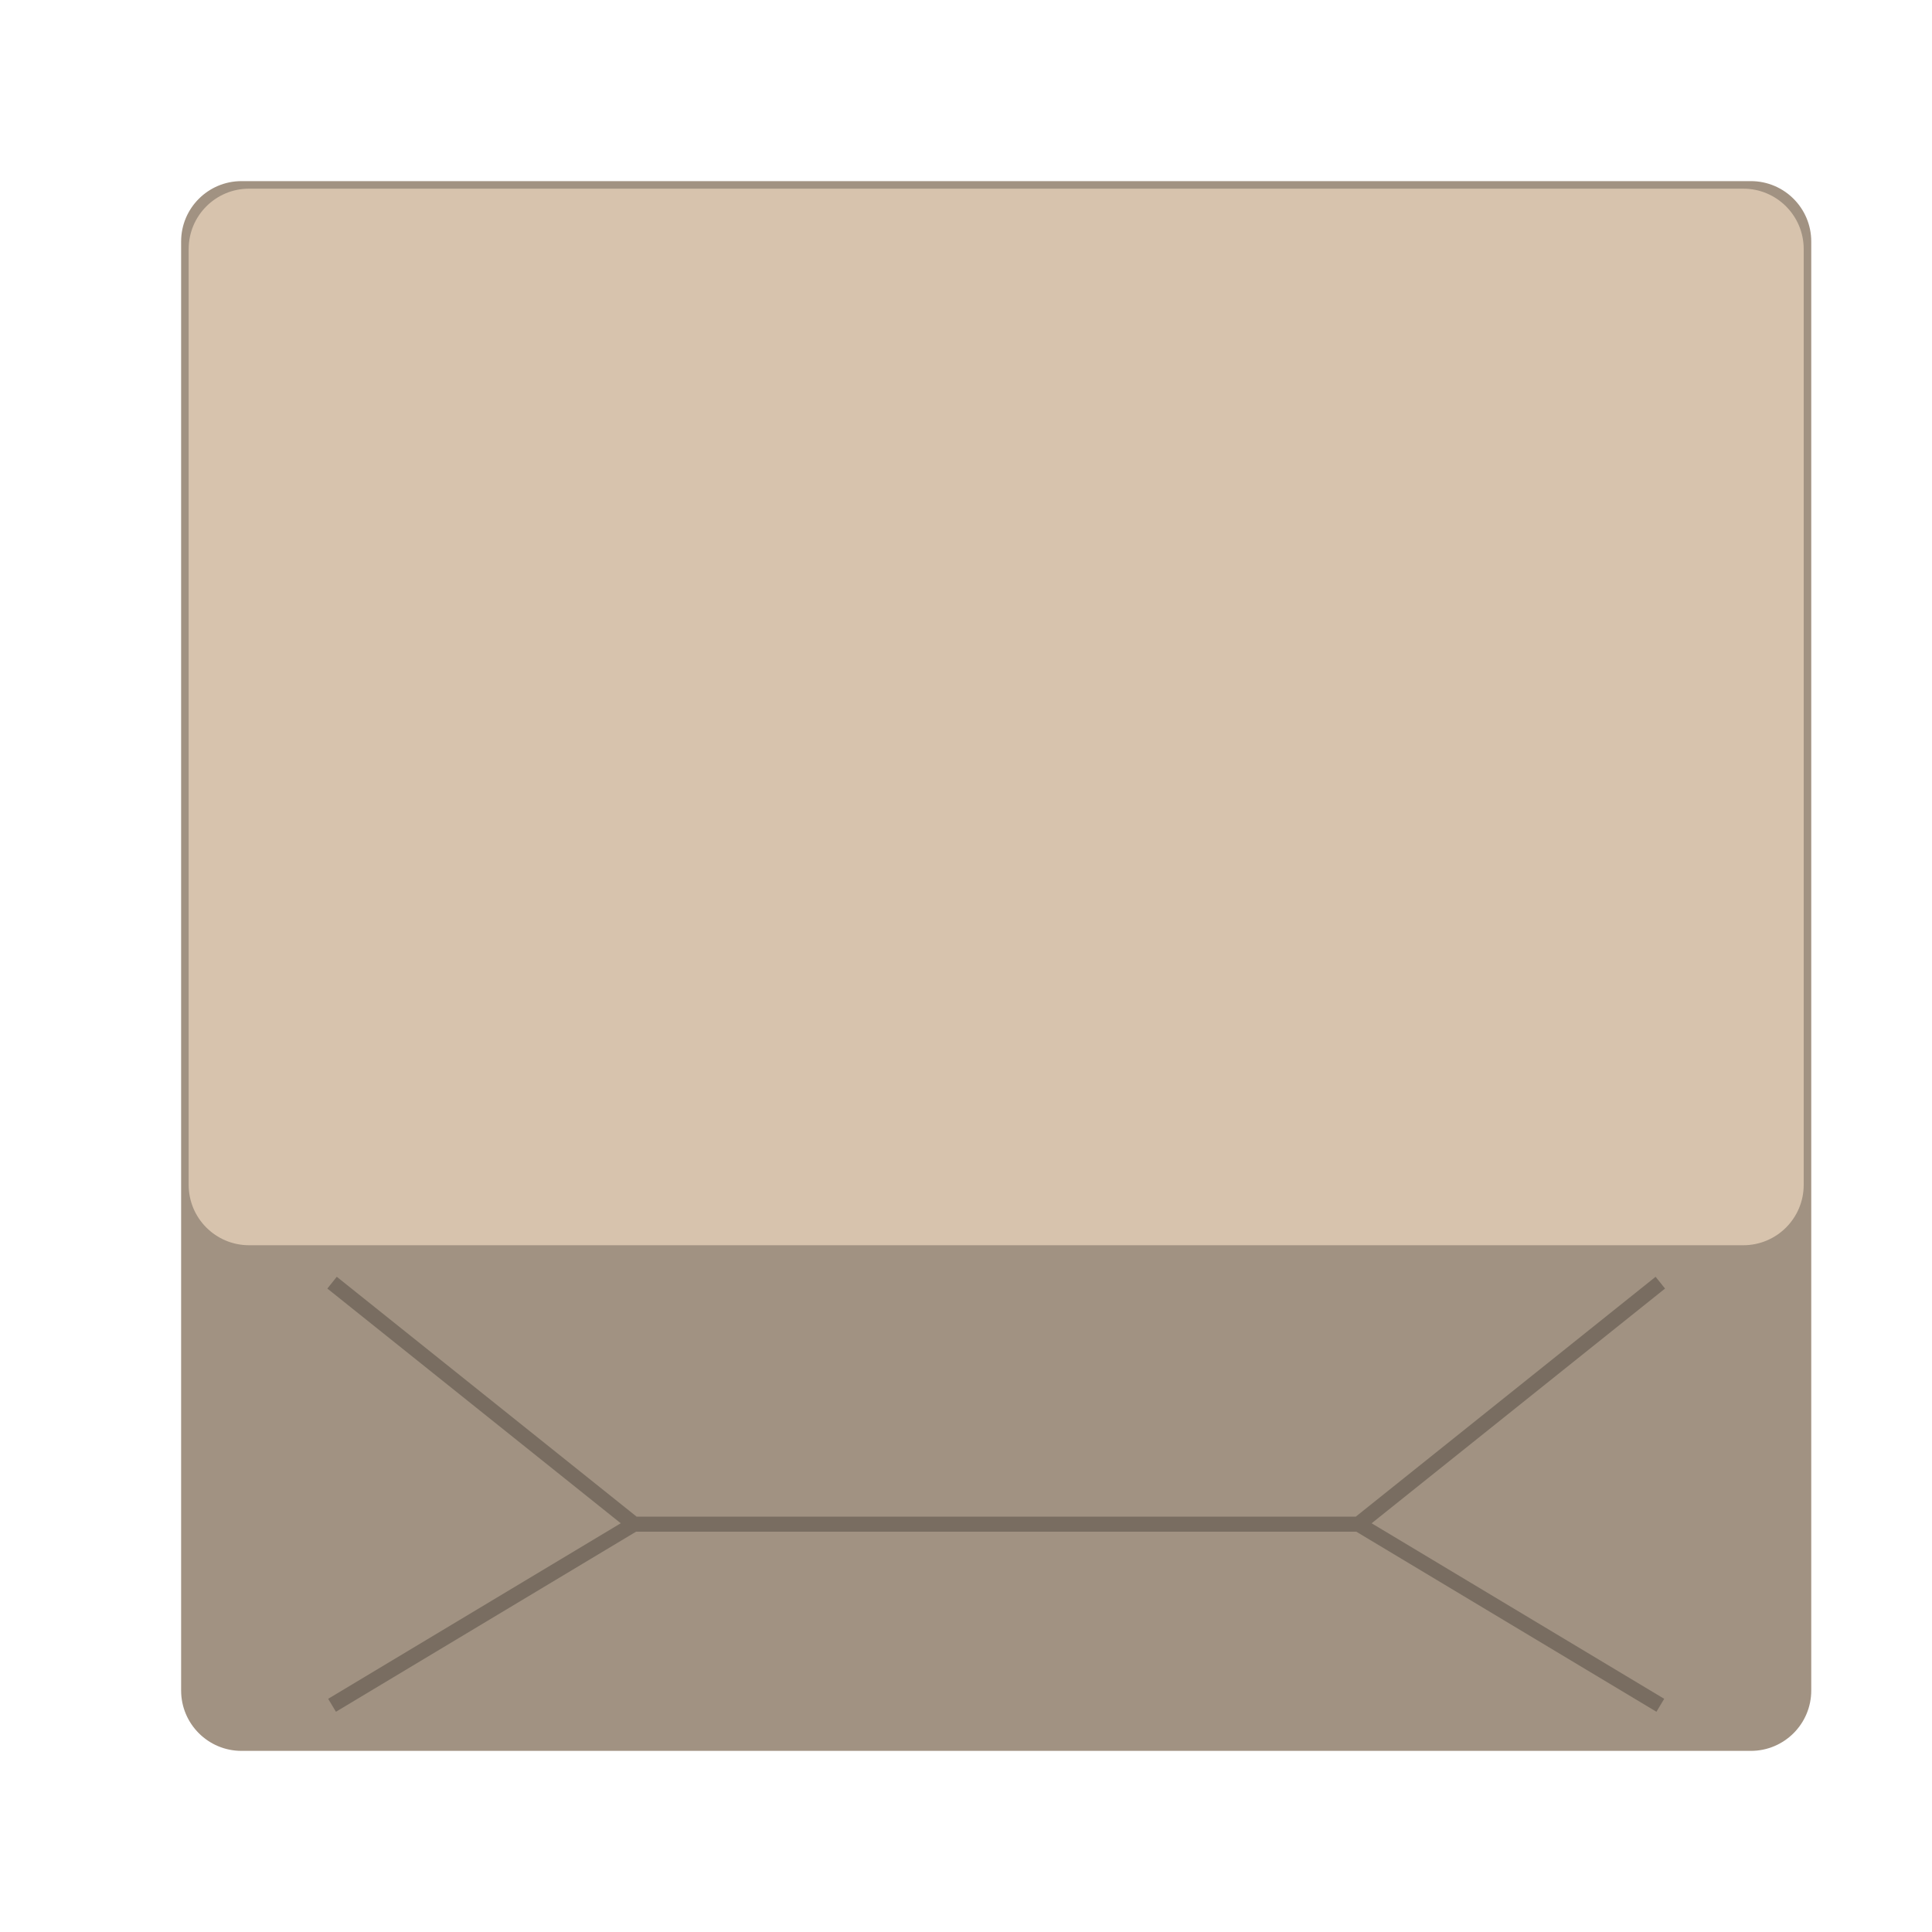
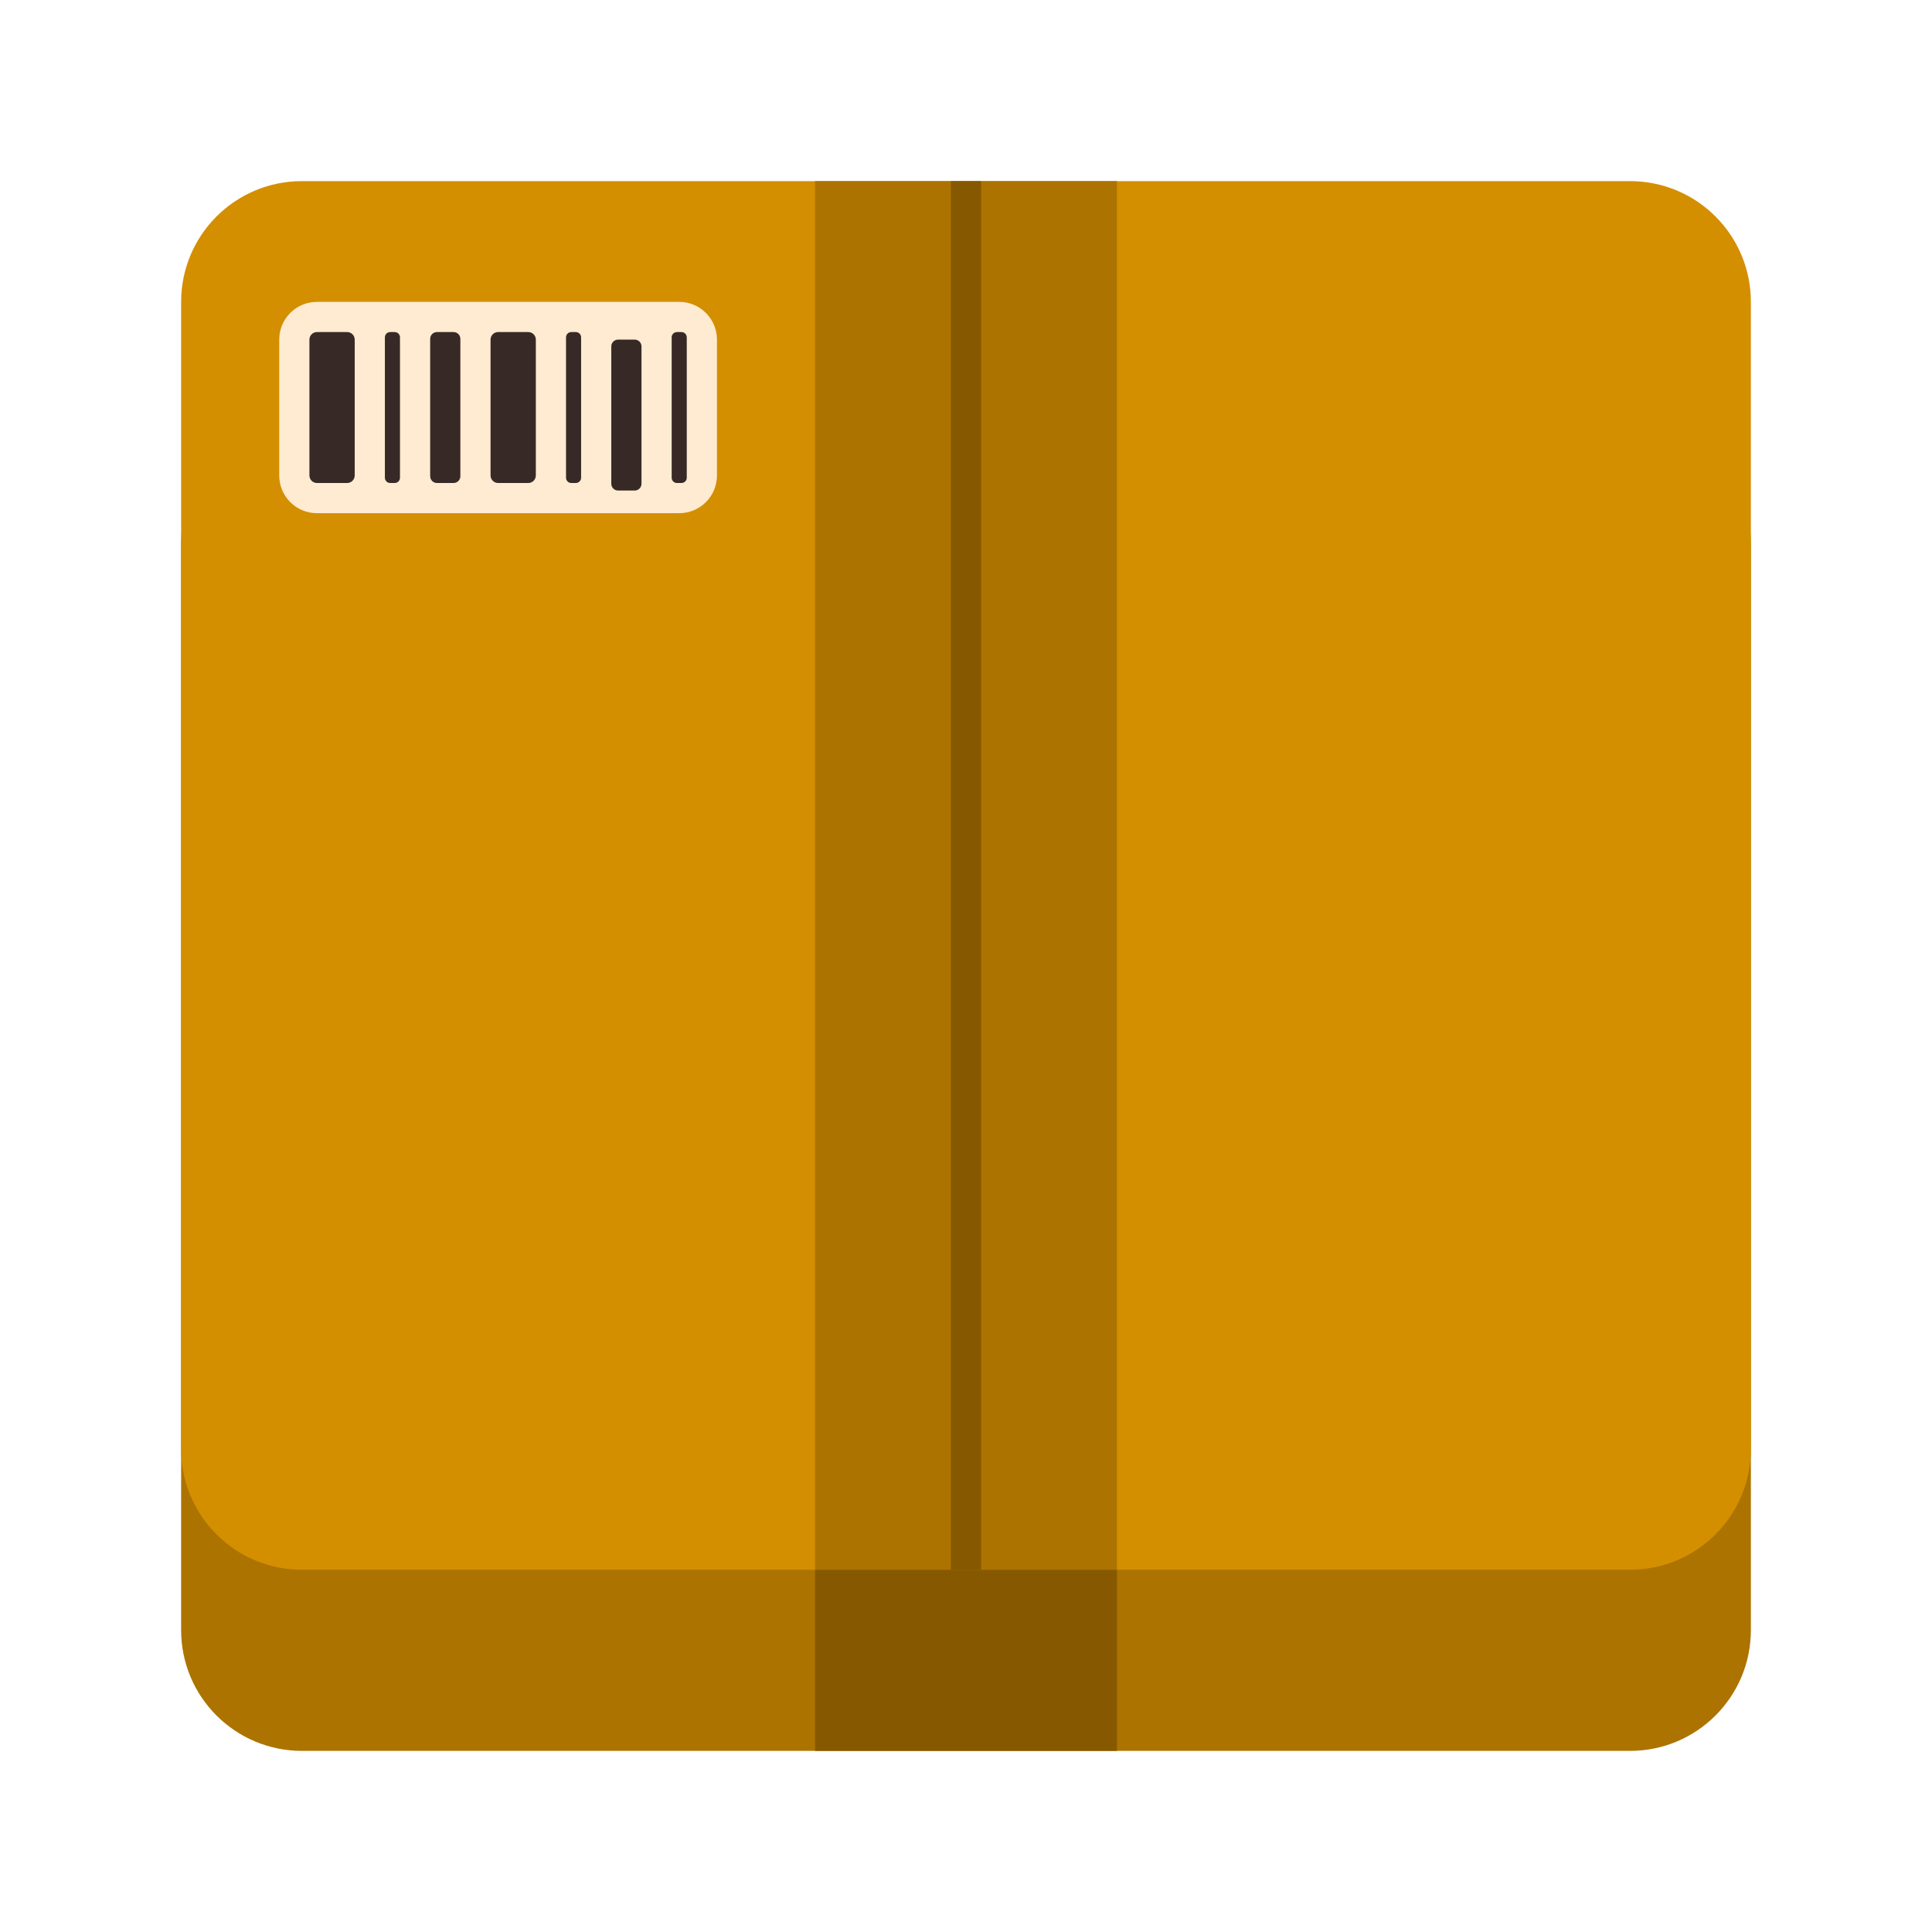
- <svg xmlns="http://www.w3.org/2000/svg" version="1.0" viewBox="0 0 256 256">
-   <g transform="translate(-464 -28)">
-     <rect x="488" y="52" width="216" height="208" ry="8" fill="#a19282" />
-     <rect x="489" y="53" width="214" height="140" ry="8" fill="#d7c3ad" />
-     <path d="M548 229.96h96m40-32-40 32 40 24m-176-56 40 32-40 24" fill="none" stroke="#000" stroke-opacity=".251" stroke-width="2" />
-   </g>
+ <svg xmlns="http://www.w3.org/2000/svg" width="256" height="256" viewBox="0 0 256 256" fill="none">
+   <path d="M24 72C24 63.163 31.163 56 40 56H216C224.837 56 232 63.163 232 72V216C232 224.837 224.837 232 216 232H40C31.163 232 24 224.837 24 216V72Z" fill="#AC7300" />
+   <path d="M24 40C24 31.163 31.163 24 40 24H216C224.837 24 232 31.163 232 40V192C232 200.837 224.837 208 216 208H40C31.163 208 24 200.837 24 192V40Z" fill="#D38F00" />
+   <path d="M108 24H148V208H108V24Z" fill="#AC7300" />
+   <rect x="108" y="208" width="40" height="24" fill="#865900" />
+   <rect x="37" y="40" width="58" height="28" rx="5" fill="#FFEBD1" />
+   <rect x="41" y="44" width="6" height="20" rx="1" fill="#372A26" />
+   <rect x="51" y="44" width="2" height="20" rx="0.7" fill="#372A26" />
+   <path d="M57 44.9C57 44.403 57.403 44 57.9 44H60.1C60.597 44 61 44.403 61 44.9V63.1C61 63.597 60.597 64 60.1 64H57.9C57.403 64 57 63.597 57 63.1V44.9Z" fill="#372A26" />
+   <path d="M65 45C65 44.448 65.448 44 66 44H70C70.552 44 71 44.448 71 45V63C71 63.552 70.552 64 70 64H66C65.448 64 65 63.552 65 63V45Z" fill="#372A26" />
+   <path d="M75 44.7C75 44.313 75.313 44 75.7 44H76.3C76.687 44 77 44.313 77 44.7V63.3C77 63.687 76.687 64 76.3 64H75.7C75.313 64 75 63.687 75 63.3V44.7Z" fill="#372A26" />
+   <path d="M81 45.9C81 45.403 81.403 45 81.9 45H84.1C84.597 45 85 45.403 85 45.9V64.1C85 64.597 84.597 65 84.1 65H81.9C81.403 65 81 64.597 81 64.1V45.9Z" fill="#372A26" />
+   <path d="M89 44.7C89 44.313 89.313 44 89.7 44H90.3C90.687 44 91 44.313 91 44.7V63.3C91 63.687 90.687 64 90.3 64H89.7C89.313 64 89 63.687 89 63.3V44.7Z" fill="#372A26" />
+   <path d="M126 24H130V208H126V24Z" fill="#865900" />
</svg>
